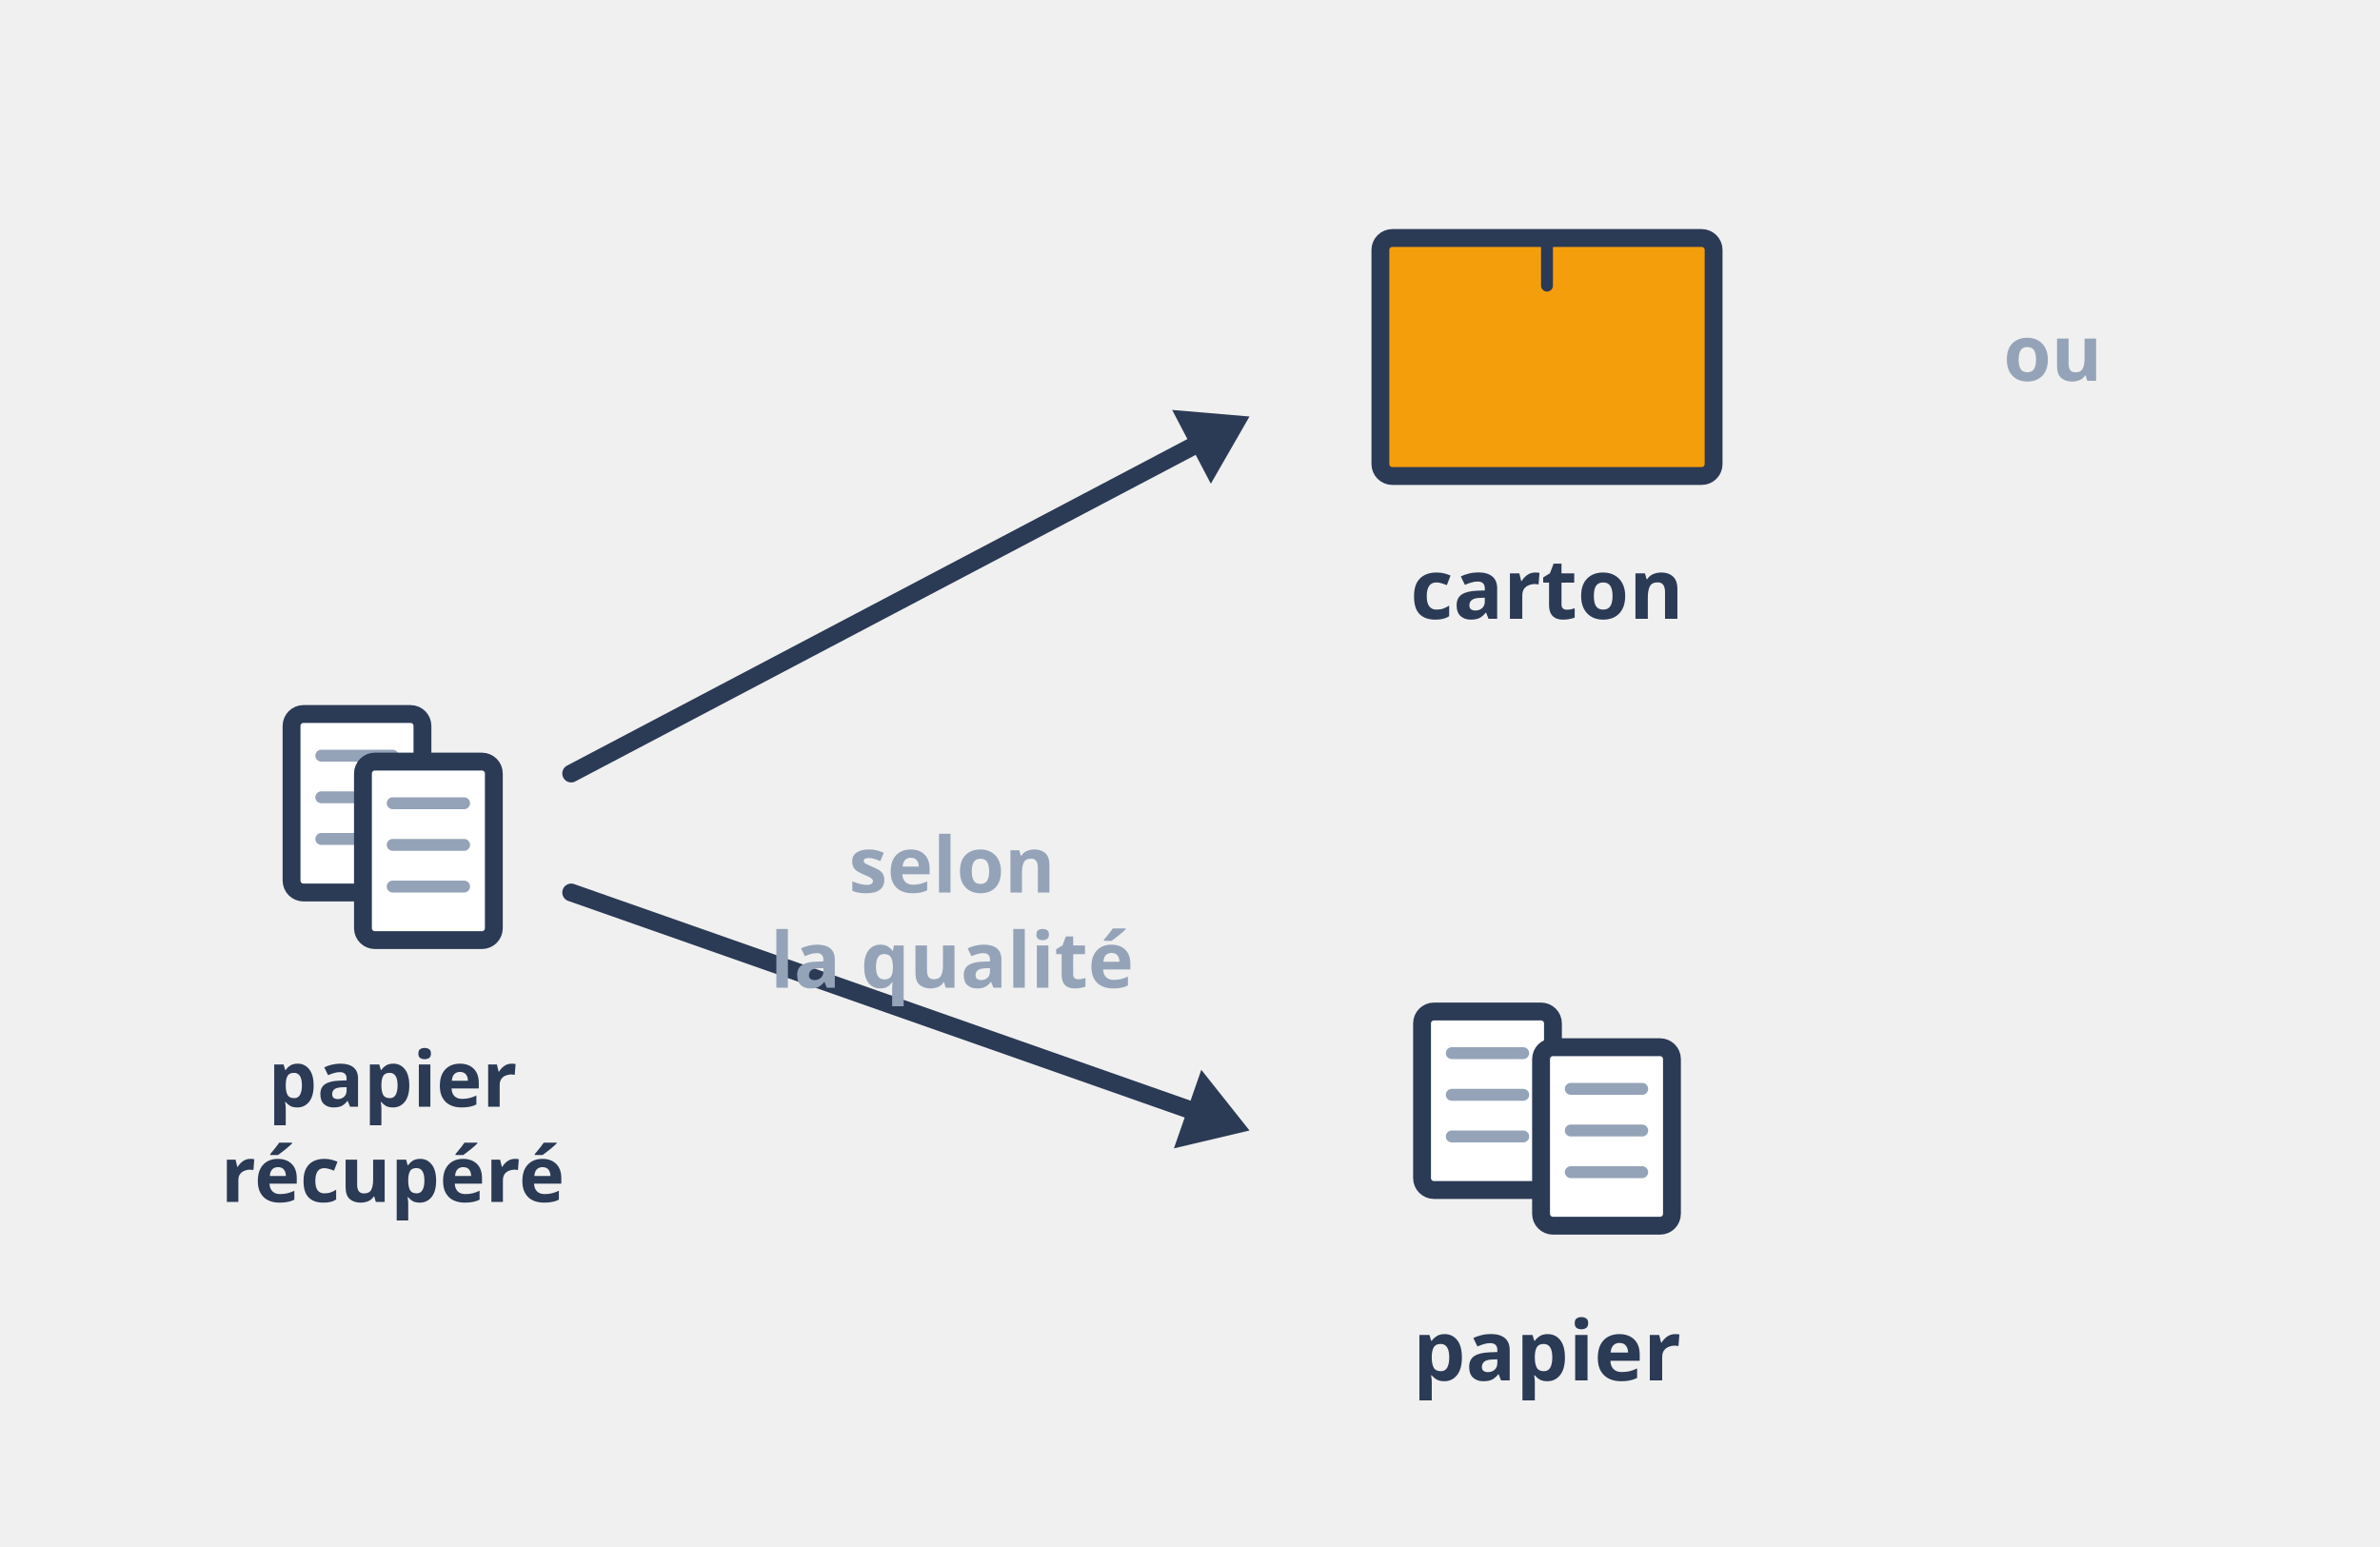
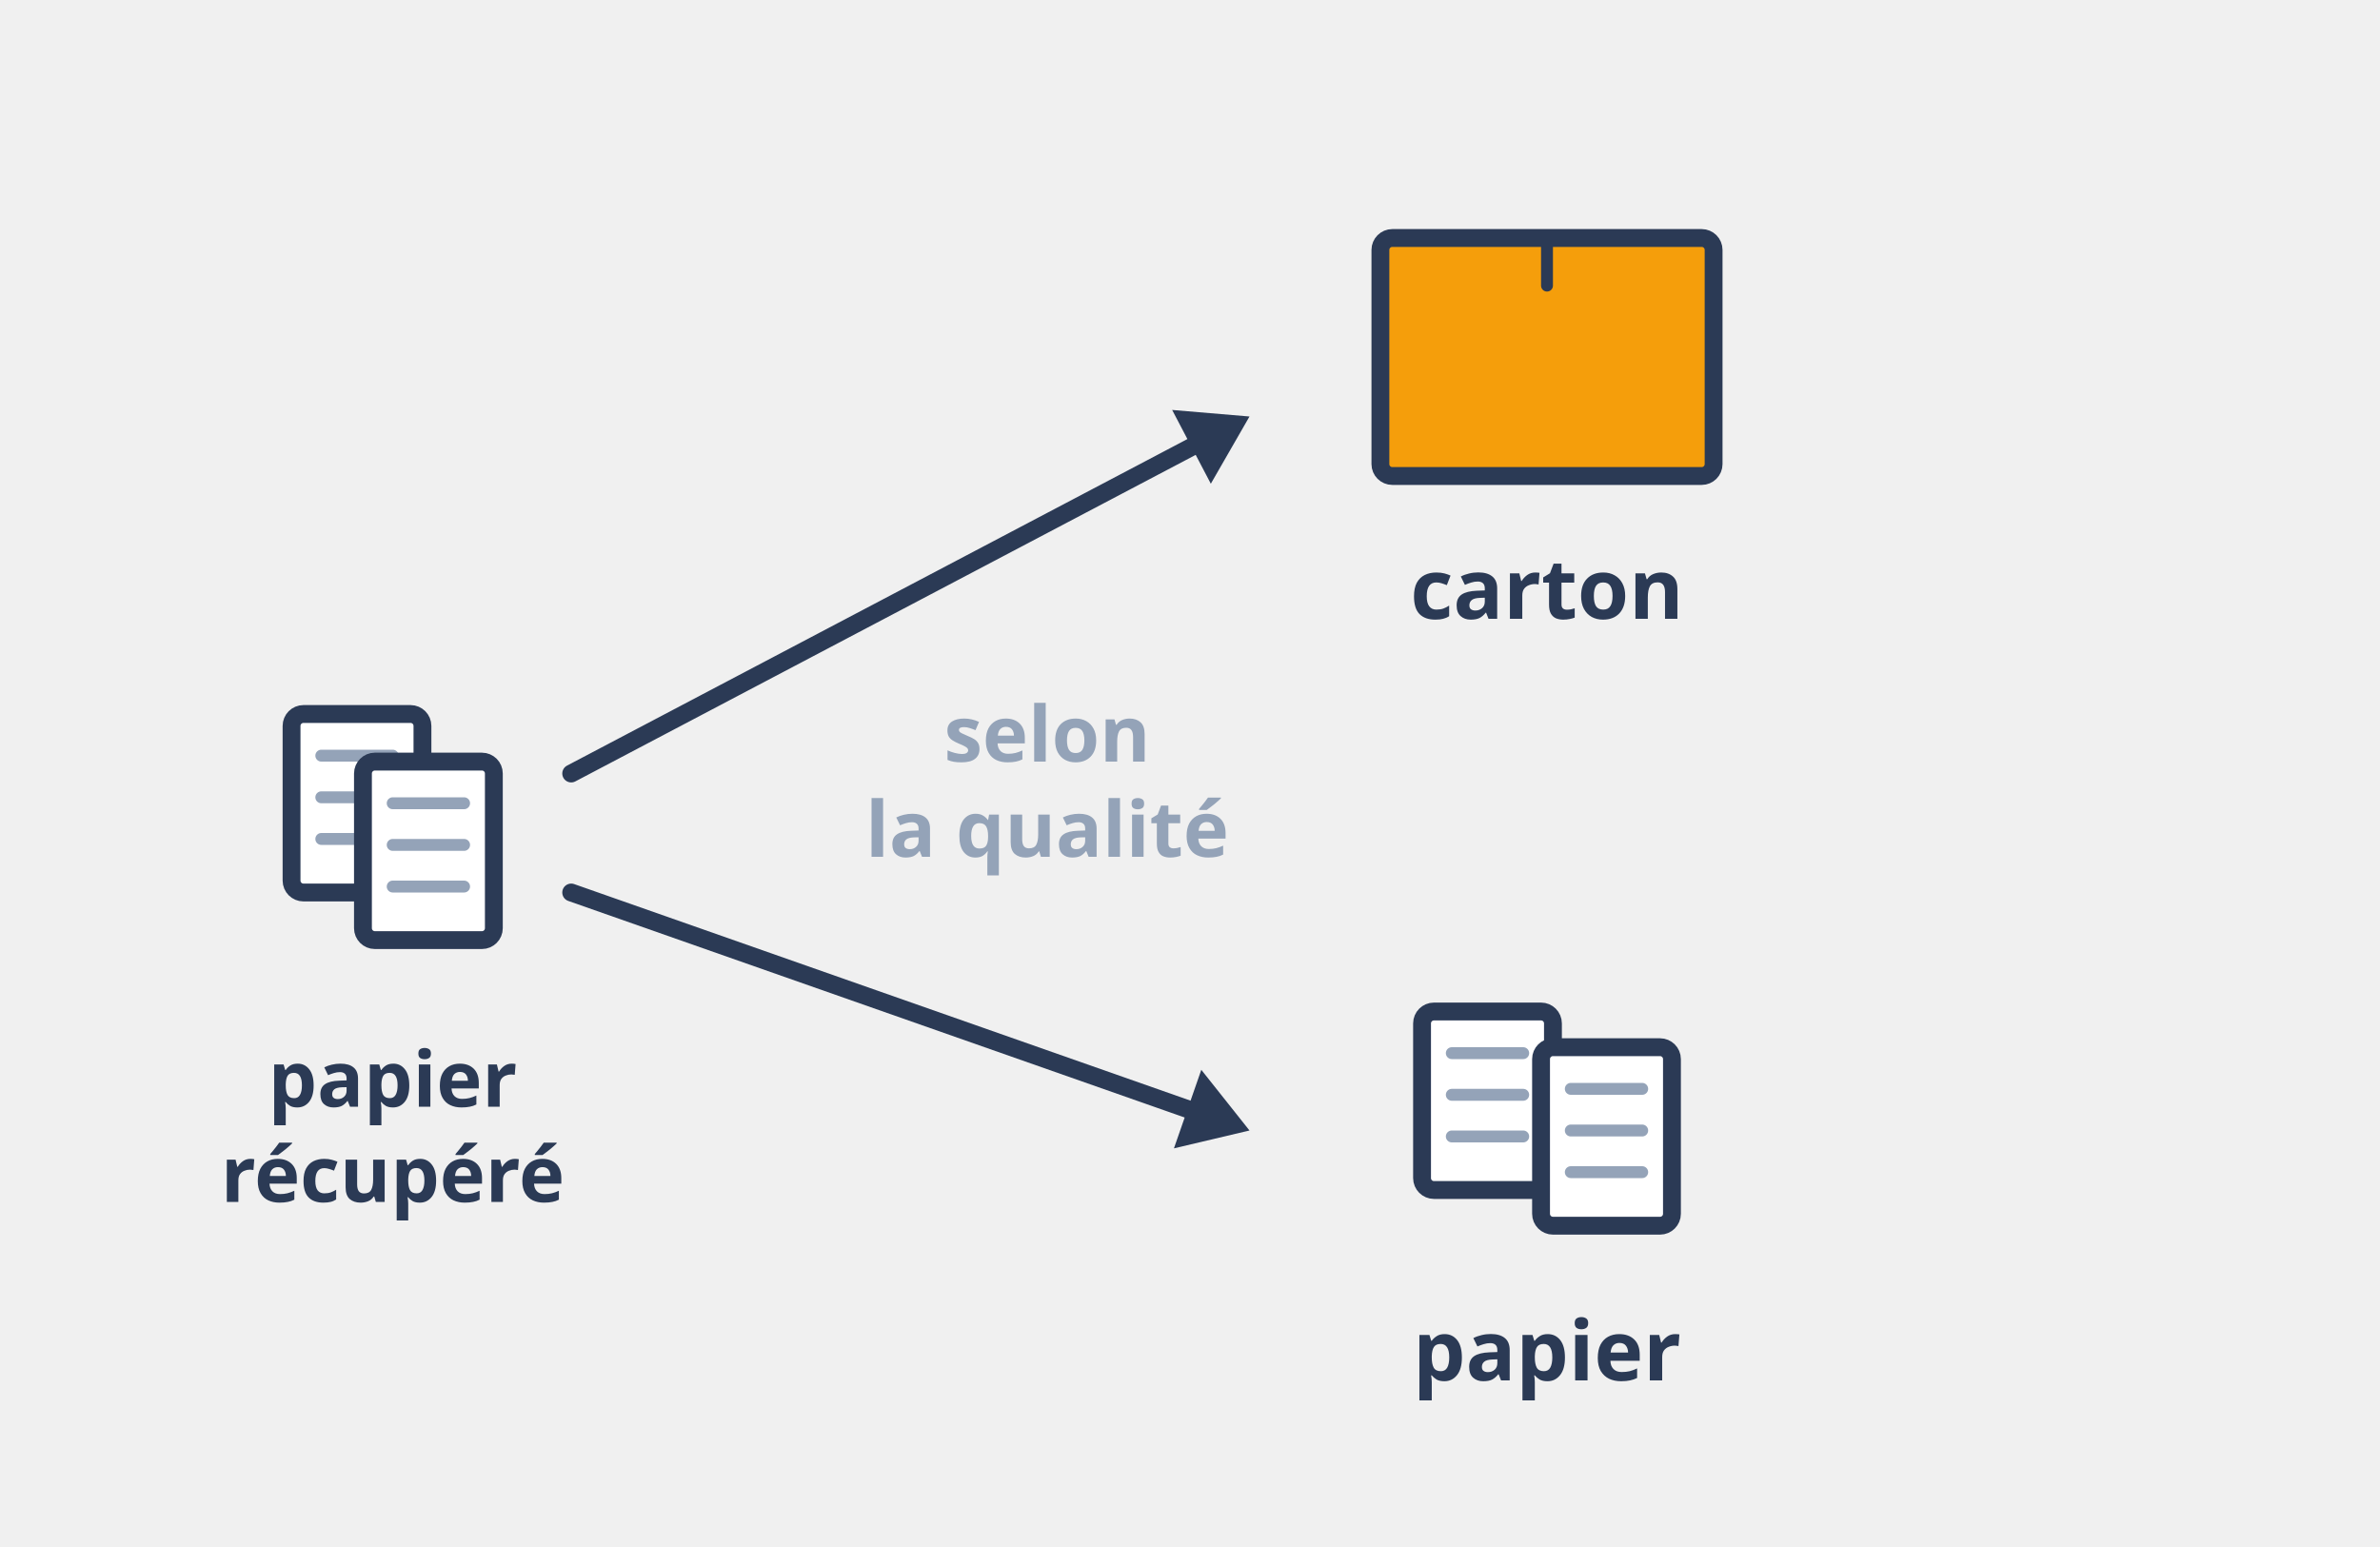
<svg xmlns="http://www.w3.org/2000/svg" viewBox="0 0 400 260" role="img">
  <style>@media (prefers-reduced-motion: reduce){*{animation:none!important}}</style>
  <g font-family="system-ui, sans-serif" font-weight="600" text-anchor="middle" stroke-linecap="round" stroke-linejoin="round">
    <rect x="49" y="120" width="22" height="30" rx="2" fill="#FFFFFF" stroke="#2B3A55" stroke-width="3" />
    <path d="M54 127H66" stroke="#94A3B8" stroke-width="2" fill="none" />
    <path d="M54 134H66" stroke="#94A3B8" stroke-width="2" fill="none" />
    <path d="M54 141H66" stroke="#94A3B8" stroke-width="2" fill="none" />
    <rect x="61" y="128" width="22" height="30" rx="2" fill="#FFFFFF" stroke="#2B3A55" stroke-width="3" />
    <path d="M66 135H78" stroke="#94A3B8" stroke-width="2" fill="none" />
    <path d="M66 142H78" stroke="#94A3B8" stroke-width="2" fill="none" />
    <path d="M66 149H78" stroke="#94A3B8" stroke-width="2" fill="none" />
    <text x="66" y="186" font-size="13" fill="#2B3A55">papier</text>
    <text x="66" y="202" font-size="13" fill="#2B3A55">récupéré</text>
    <path d="M96 130 L200.3 75.1" stroke="#2B3A55" stroke-width="3" fill="none" />
    <polygon points="210,70 203.5,81.3 197,68.9" fill="#2B3A55" />
    <path d="M96 150 L199.6 186.4" stroke="#2B3A55" stroke-width="3" fill="none" />
    <polygon points="210,190 197.3,193 201.9,179.8" fill="#2B3A55" />
    <rect x="232" y="40" width="56" height="40" rx="2" fill="#F59E0B" stroke="#2B3A55" stroke-width="3" />
    <path d="M260 40V48" stroke="#2B3A55" stroke-width="2" fill="none" />
    <text x="260" y="104" font-size="14" fill="#2B3A55">carton</text>
    <rect x="239" y="170" width="22" height="30" rx="2" fill="#FFFFFF" stroke="#2B3A55" stroke-width="3" />
    <path d="M244 177H256" stroke="#94A3B8" stroke-width="2" fill="none" />
    <path d="M244 184H256" stroke="#94A3B8" stroke-width="2" fill="none" />
    <path d="M244 191H256" stroke="#94A3B8" stroke-width="2" fill="none" />
    <rect x="259" y="176" width="22" height="30" rx="2" fill="#FFFFFF" stroke="#2B3A55" stroke-width="3" />
    <path d="M264 183H276" stroke="#94A3B8" stroke-width="2" fill="none" />
    <path d="M264 190H276" stroke="#94A3B8" stroke-width="2" fill="none" />
    <path d="M264 197H276" stroke="#94A3B8" stroke-width="2" fill="none" />
    <text x="260" y="232" font-size="14" fill="#2B3A55">papier</text>
-     <text x="160" y="150" font-size="13" fill="#94A3B8">selon</text>
-     <text x="160" y="166" font-size="13" fill="#94A3B8">la qualité</text>
-     <text x="345" y="64" font-size="13" fill="#94A3B8">ou</text>
+     <text x="176" y="128" font-size="13" fill="#94A3B8">selon</text>
+     <text x="176" y="144" font-size="13" fill="#94A3B8">la qualité</text>
  </g>
</svg>
